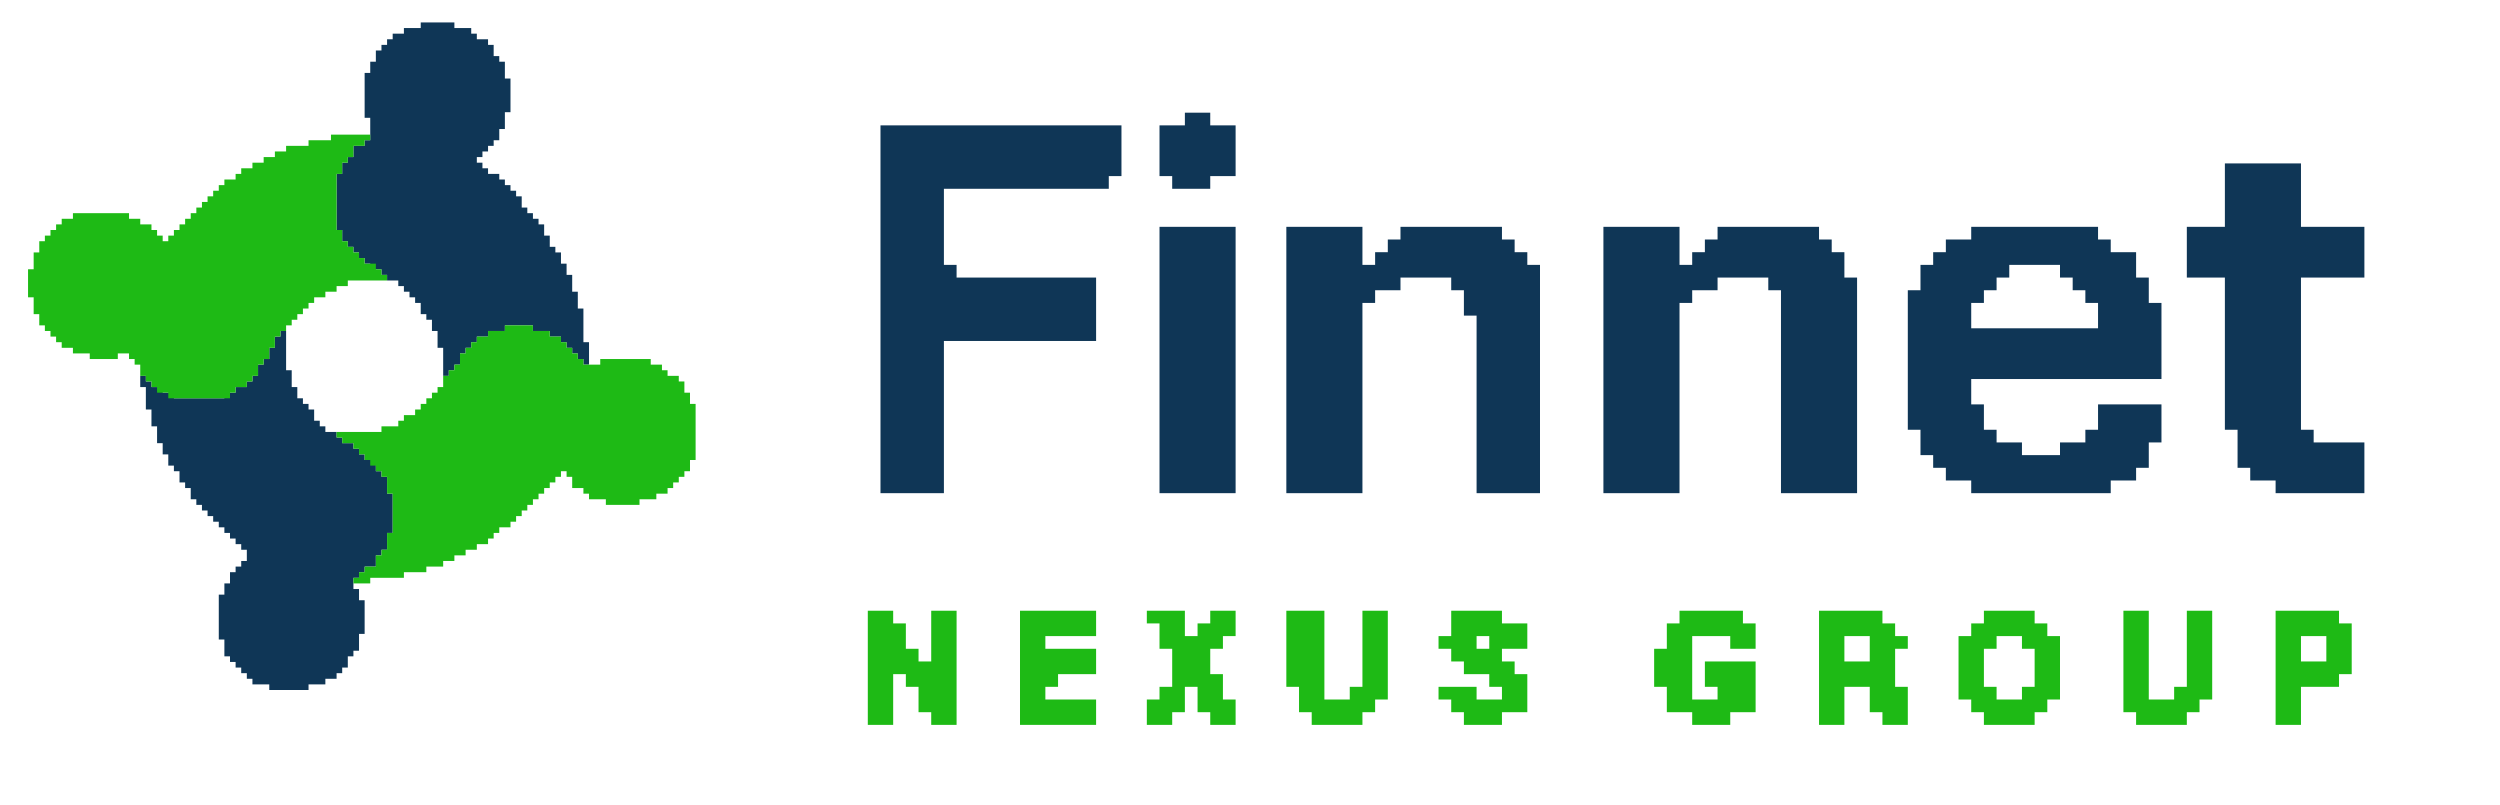
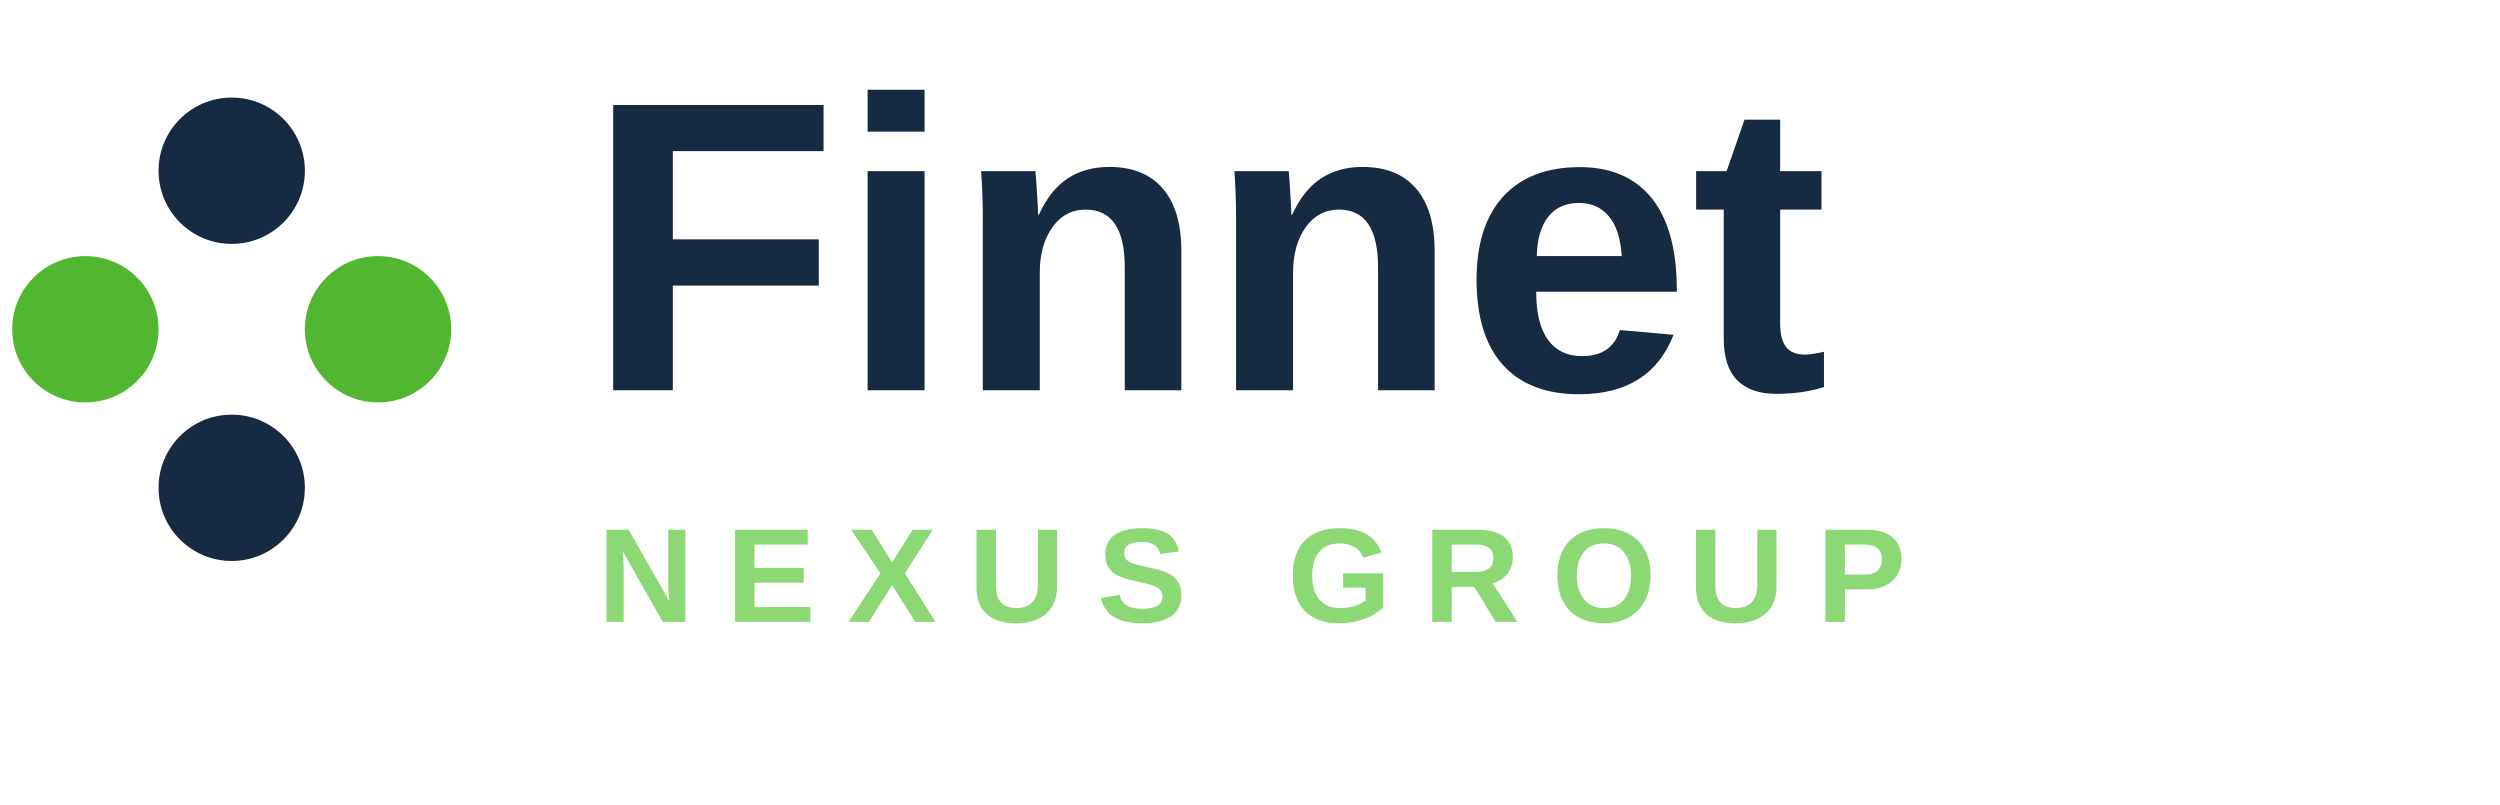
<svg xmlns="http://www.w3.org/2000/svg" viewBox="0 0 205 66">
-   <g transform="translate(0,0) scale(.46)">
-     <path fill="#0f3656" d="M40,71 40,70 42,70 42,69 44,69 44,68 45,68 45,67 46,67 46,65 47,65 47,64 48,64 48,62 49,62 49,60 50,60 50,59 51,59 51,66 52,66 52,69 53,69 53,71 54,71 54,72 55,72 55,73 56,73 56,75 57,75 57,76 58,76 58,77 60,77 60,78 61,78 61,79 63,79 63,80 64,80 64,81 65,81 65,82 67,82 67,84 68,84 68,85 69,85 69,88 70,88 70,95 69,95 69,98 68,98 68,99 67,99 67,101 65,101 65,102 64,102 64,103 63,103 63,105 64,105 64,107 65,107 65,113 64,113 64,116 63,116 63,117 62,117 62,119 61,119 61,120 60,120 60,121 58,121 58,122 55,122 55,123 48,123 48,122 45,122 45,121 44,121 44,120 43,120 43,119 42,119 42,118 41,118 41,117 40,117 40,114 39,114 39,106 40,106 40,104 41,104 41,102 42,102 42,101 43,101 43,100 44,100 44,98 43,98 43,97 42,97 42,96 41,96 41,95 40,95 40,94 39,94 39,93 38,93 38,92 37,92 37,91 36,91 36,90 35,90 35,89 34,89 34,87 33,87 33,86 32,86 32,84 31,84 31,83 30,83 30,81 29,81 29,79 28,79 28,76 27,76 27,73 26,73 26,69 25,69 25,67 26,67 26,68 27,68 27,69 29,69 29,70 31,70 31,71ZM102,52 103,52 103,55 104,55 104,61 105,61 105,65 104,65 104,64 103,64 103,63 102,63 102,62 101,62 101,61 100,61 100,60 98,60 98,59 95,59 95,58 90,58 90,59 87,59 87,60 85,60 85,61 84,61 84,62 83,62 83,63 82,63 82,65 81,65 81,66 80,66 80,67 79,67 79,62 78,62 78,59 77,59 77,57 76,57 76,56 75,56 75,54 74,54 74,53 73,53 73,52 72,52 72,51 71,51 71,50 69,50 69,49 68,49 68,48 66,48 66,47 65,47 65,46 64,46 64,45 63,45 63,44 62,44 62,43 61,43 61,41 60,41 60,31 61,31 61,29 62,29 62,28 63,28 63,26 65,26 65,25 66,25 66,21 65,21 65,13 66,13 66,11 67,11 67,9 68,9 68,8 69,8 69,7 70,7 70,6 72,6 72,5 75,5 75,4 81,4 81,5 84,5 84,6 85,6 85,7 87,7 87,8 88,8 88,10 89,10 89,11 90,11 90,14 91,14 91,20 90,20 90,23 89,23 89,25 88,25 88,26 87,26 87,27 86,27 86,28 85,28 85,29 86,29 86,30 87,30 87,31 89,31 89,32 90,32 90,33 91,33 91,34 92,34 92,35 93,35 93,37 94,37 94,38 95,38 95,39 96,39 96,40 97,40 97,42 98,42 98,44 99,44 99,45 100,45 100,47 101,47 101,49 102,49Z" />
-     <path fill="#1eba15" d="M63,26 63,28 62,28 62,29 61,29 61,31 60,31 60,41 61,41 61,43 62,43 62,44 63,44 63,45 64,45 64,46 65,46 65,47 67,47 67,48 68,48 68,49 69,49 69,50 62,50 62,51 60,51 60,52 58,52 58,53 56,53 56,54 55,54 55,55 54,55 54,56 53,56 53,57 52,57 52,58 51,58 51,59 50,59 50,60 49,60 49,62 48,62 48,64 47,64 47,65 46,65 46,67 45,67 45,68 44,68 44,69 42,69 42,70 41,70 41,71 30,71 30,70 28,70 28,69 27,69 27,68 26,68 26,67 25,67 25,65 24,65 24,64 23,64 23,63 21,63 21,64 16,64 16,63 13,63 13,62 11,62 11,61 10,61 10,60 9,60 9,59 8,59 8,58 7,58 7,56 6,56 6,53 5,53 5,48 6,48 6,45 7,45 7,43 8,43 8,42 9,42 9,41 10,41 10,40 11,40 11,39 13,39 13,38 23,38 23,39 25,39 25,40 27,40 27,41 28,41 28,42 29,42 29,43 30,43 30,42 31,42 31,41 32,41 32,40 33,40 33,39 34,39 34,38 35,38 35,37 36,37 36,36 37,36 37,35 38,35 38,34 39,34 39,33 40,33 40,32 42,32 42,31 43,31 43,30 45,30 45,29 47,29 47,28 49,28 49,27 51,27 51,26 55,26 55,25 59,25 59,24 66,24 66,25 65,25 65,26ZM124,82 123,82 123,84 122,84 122,85 121,85 121,86 120,86 120,87 119,87 119,88 117,88 117,89 114,89 114,90 108,90 108,89 105,89 105,88 104,88 104,87 102,87 102,85 101,85 101,84 100,84 100,85 99,85 99,86 98,86 98,87 97,87 97,88 96,88 96,89 95,89 95,90 94,90 94,91 93,91 93,92 92,92 92,93 91,93 91,94 89,94 89,95 88,95 88,96 87,96 87,97 85,97 85,98 83,98 83,99 81,99 81,100 79,100 79,101 76,101 76,102 72,102 72,103 66,103 66,104 63,104 63,103 64,103 64,102 65,102 65,101 67,101 67,99 68,99 68,98 69,98 69,95 70,95 70,88 69,88 69,85 68,85 68,84 67,84 67,83 66,83 66,82 65,82 65,81 64,81 64,80 63,80 63,79 61,79 61,78 60,78 60,77 68,77 68,76 71,76 71,75 72,75 72,74 74,74 74,73 75,73 75,72 76,72 76,71 77,71 77,70 78,70 78,69 79,69 79,67 80,67 80,66 81,66 81,65 82,65 82,63 83,63 83,62 84,62 84,61 85,61 85,60 87,60 87,59 90,59 90,58 95,58 95,59 98,59 98,60 100,60 100,61 101,61 101,62 102,62 102,63 103,63 103,64 104,64 104,65 107,65 107,64 116,64 116,65 118,65 118,66 119,66 119,67 121,67 121,68 122,68 122,70 123,70 123,72 124,72Z" />
+   <g>
+     <circle cx="19" cy="14" r="6" fill="#162b42" />
+     <circle cx="7" cy="27" r="6" fill="#51b630" />
+     <circle cx="31" cy="27" r="6" fill="#51b630" />
+     <circle cx="19" cy="40" r="6" fill="#162b42" />
  </g>
-   <g transform="translate(67,3) scale(1.04)">
-     <path fill="#0f3656" d="M54,15 54,16 55,16 55,17 56,17 56,18 57,18 57,36 52,36 52,22 51,22 51,20 50,20 50,19 46,19 46,20 44,20 44,21 43,21 43,36 37,36 37,15 43,15 43,18 44,18 44,17 45,17 45,16 46,16 46,15ZM104,17 104,19 105,19 105,21 106,21 106,27 91,27 91,29 92,29 92,31 93,31 93,32 95,32 95,33 98,33 98,32 100,32 100,31 101,31 101,29 106,29 106,32 105,32 105,34 104,34 104,35 102,35 102,36 91,36 91,35 89,35 89,34 88,34 88,33 87,33 87,31 86,31 86,20 87,20 87,18 88,18 88,17 89,17 89,16 91,16 91,15 101,15 101,16 102,16 102,17ZM101,23 101,21 100,21 100,20 99,20 99,19 98,19 98,18 94,18 94,19 93,19 93,20 92,20 92,21 91,21 91,23ZM24,7 24,11 23,11 23,12 10,12 10,18 11,18 11,19 22,19 22,24 10,24 10,36 5,36 5,7ZM68,15 68,18 69,18 69,17 70,17 70,16 71,16 71,15 79,15 79,16 80,16 80,17 81,17 81,19 82,19 82,36 76,36 76,20 75,20 75,19 71,19 71,20 69,20 69,21 68,21 68,36 62,36 62,15ZM117,31 118,31 118,32 122,32 122,36 115,36 115,35 113,35 113,34 112,34 112,31 111,31 111,19 108,19 108,15 111,15 111,10 117,10 117,15 122,15 122,19 117,19ZM27,36 27,15 33,15 33,36ZM31,6 31,7 33,7 33,11 31,11 31,12 28,12 28,11 27,11 27,7 29,7 29,6Z" />
-   </g>
-   <g transform="translate(67,48) scale(1.04)">
-     <path fill="#1eba15" d="M28,5 27,5 27,3 26,3 26,2 29,2 29,4 30,4 30,3 31,3 31,2 33,2 33,4 32,4 32,5 31,5 31,7 32,7 32,9 33,9 33,11 31,11 31,10 30,10 30,8 29,8 29,10 28,10 28,11 26,11 26,9 27,9 27,8 28,8ZM92,8 93,8 93,9 95,9 95,8 96,8 96,5 95,5 95,4 93,4 93,5 92,5ZM9,10 8,10 8,8 7,8 7,7 6,7 6,11 4,11 4,2 6,2 6,3 7,3 7,5 8,5 8,6 9,6 9,2 11,2 11,11 9,11ZM22,9 22,11 16,11 16,2 22,2 22,4 18,4 18,5 22,5 22,7 19,7 19,8 18,8 18,9ZM103,2 105,2 105,9 107,9 107,8 108,8 108,2 110,2 110,9 109,9 109,10 108,10 108,11 104,11 104,10 103,10ZM73,2 73,3 74,3 74,5 72,5 72,4 69,4 69,9 71,9 71,8 70,8 70,6 74,6 74,10 72,10 72,11 69,11 69,10 67,10 67,8 66,8 66,5 67,5 67,3 68,3 68,2ZM54,8 53,8 53,7 51,7 51,6 50,6 50,5 49,5 49,4 50,4 50,2 54,2 54,3 56,3 56,5 54,5 54,6 55,6 55,7 56,7 56,10 54,10 54,11 51,11 51,10 50,10 50,9 49,9 49,8 52,8 52,9 54,9ZM39,10 38,10 38,8 37,8 37,2 40,2 40,9 42,9 42,8 43,8 43,2 45,2 45,9 44,9 44,10 43,10 43,11 39,11ZM79,11 79,2 84,2 84,3 85,3 85,4 86,4 86,5 85,5 85,8 86,8 86,11 84,11 84,10 83,10 83,8 81,8 81,11ZM90,4 91,4 91,3 92,3 92,2 96,2 96,3 97,3 97,4 98,4 98,9 97,9 97,10 96,10 96,11 92,11 92,10 91,10 91,9 90,9ZM52,5 53,5 53,4 52,4ZM121,7 120,7 120,8 117,8 117,11 115,11 115,2 120,2 120,3 121,3ZM117,4 117,6 119,6 119,4ZM81,6 83,6 83,4 81,4Z" />
-   </g>
+   <text x="48" y="32" font-family="Arial,sans-serif" font-size="34" font-weight="700" fill="#162b42">Finnet</text>
+   <text x="49" y="51" font-family="Arial,sans-serif" font-size="11" font-weight="700" letter-spacing="2.6" fill="#8bd875">NEXUS GROUP</text>
</svg>
